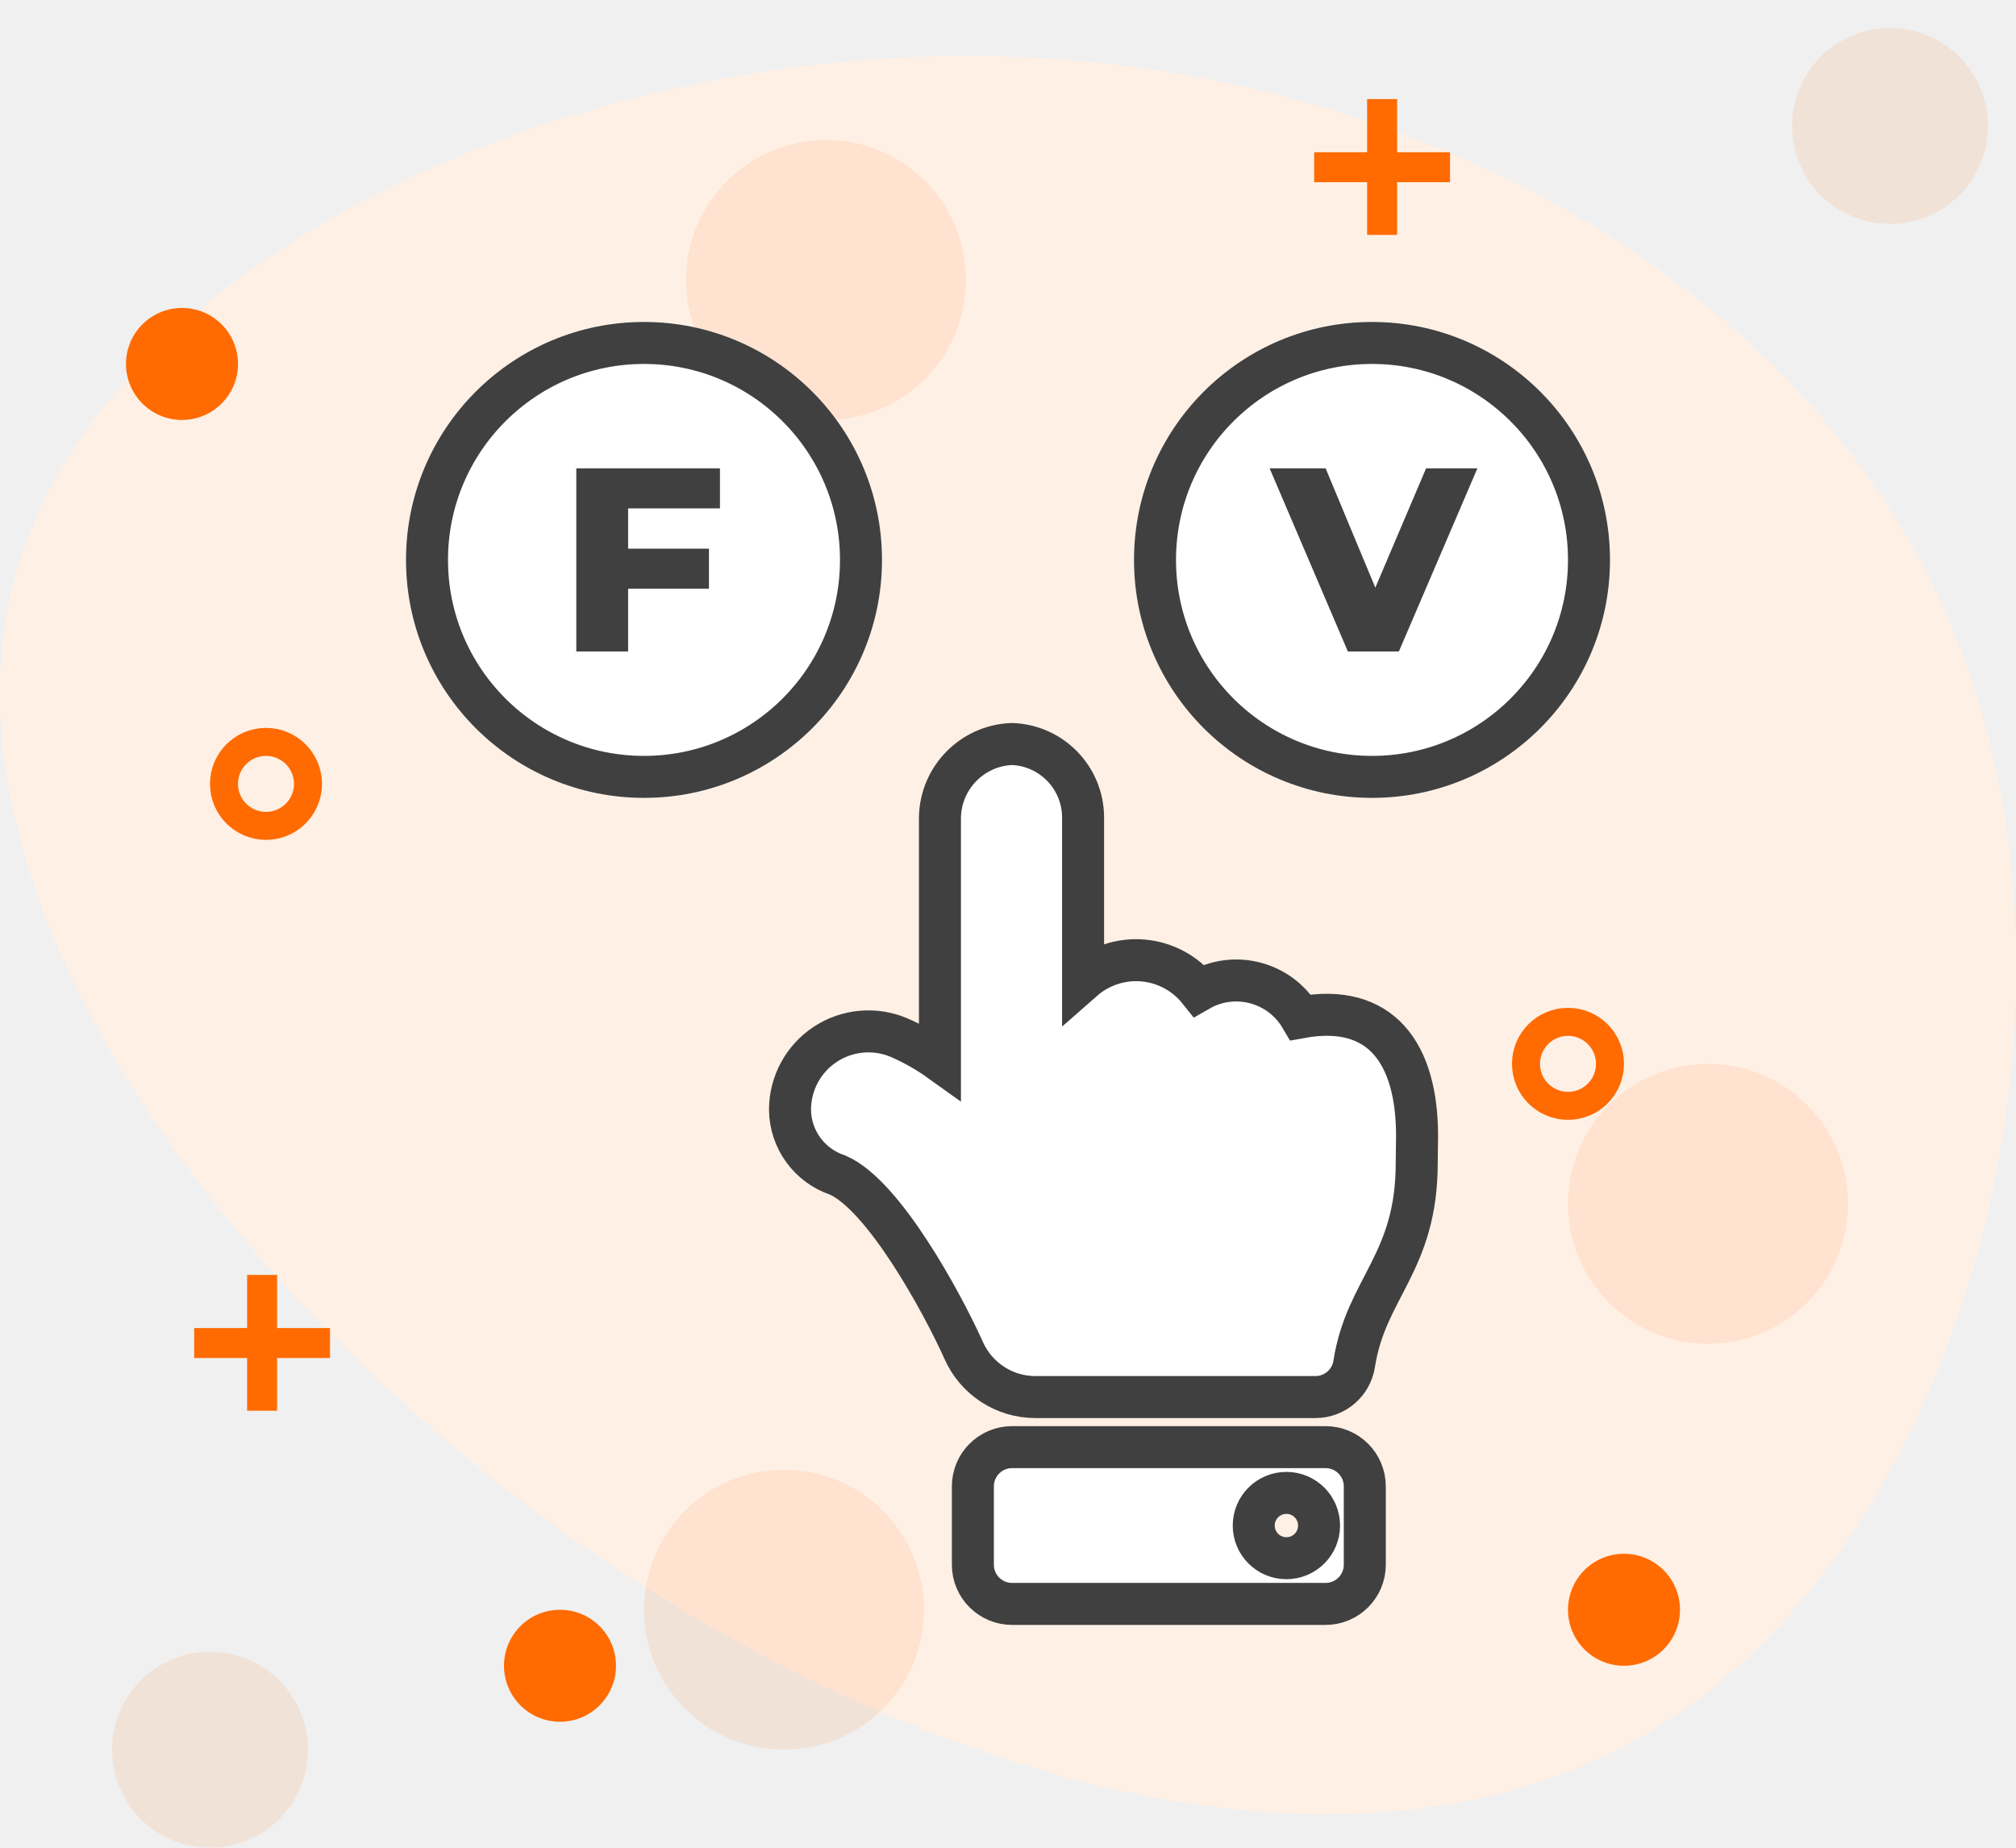
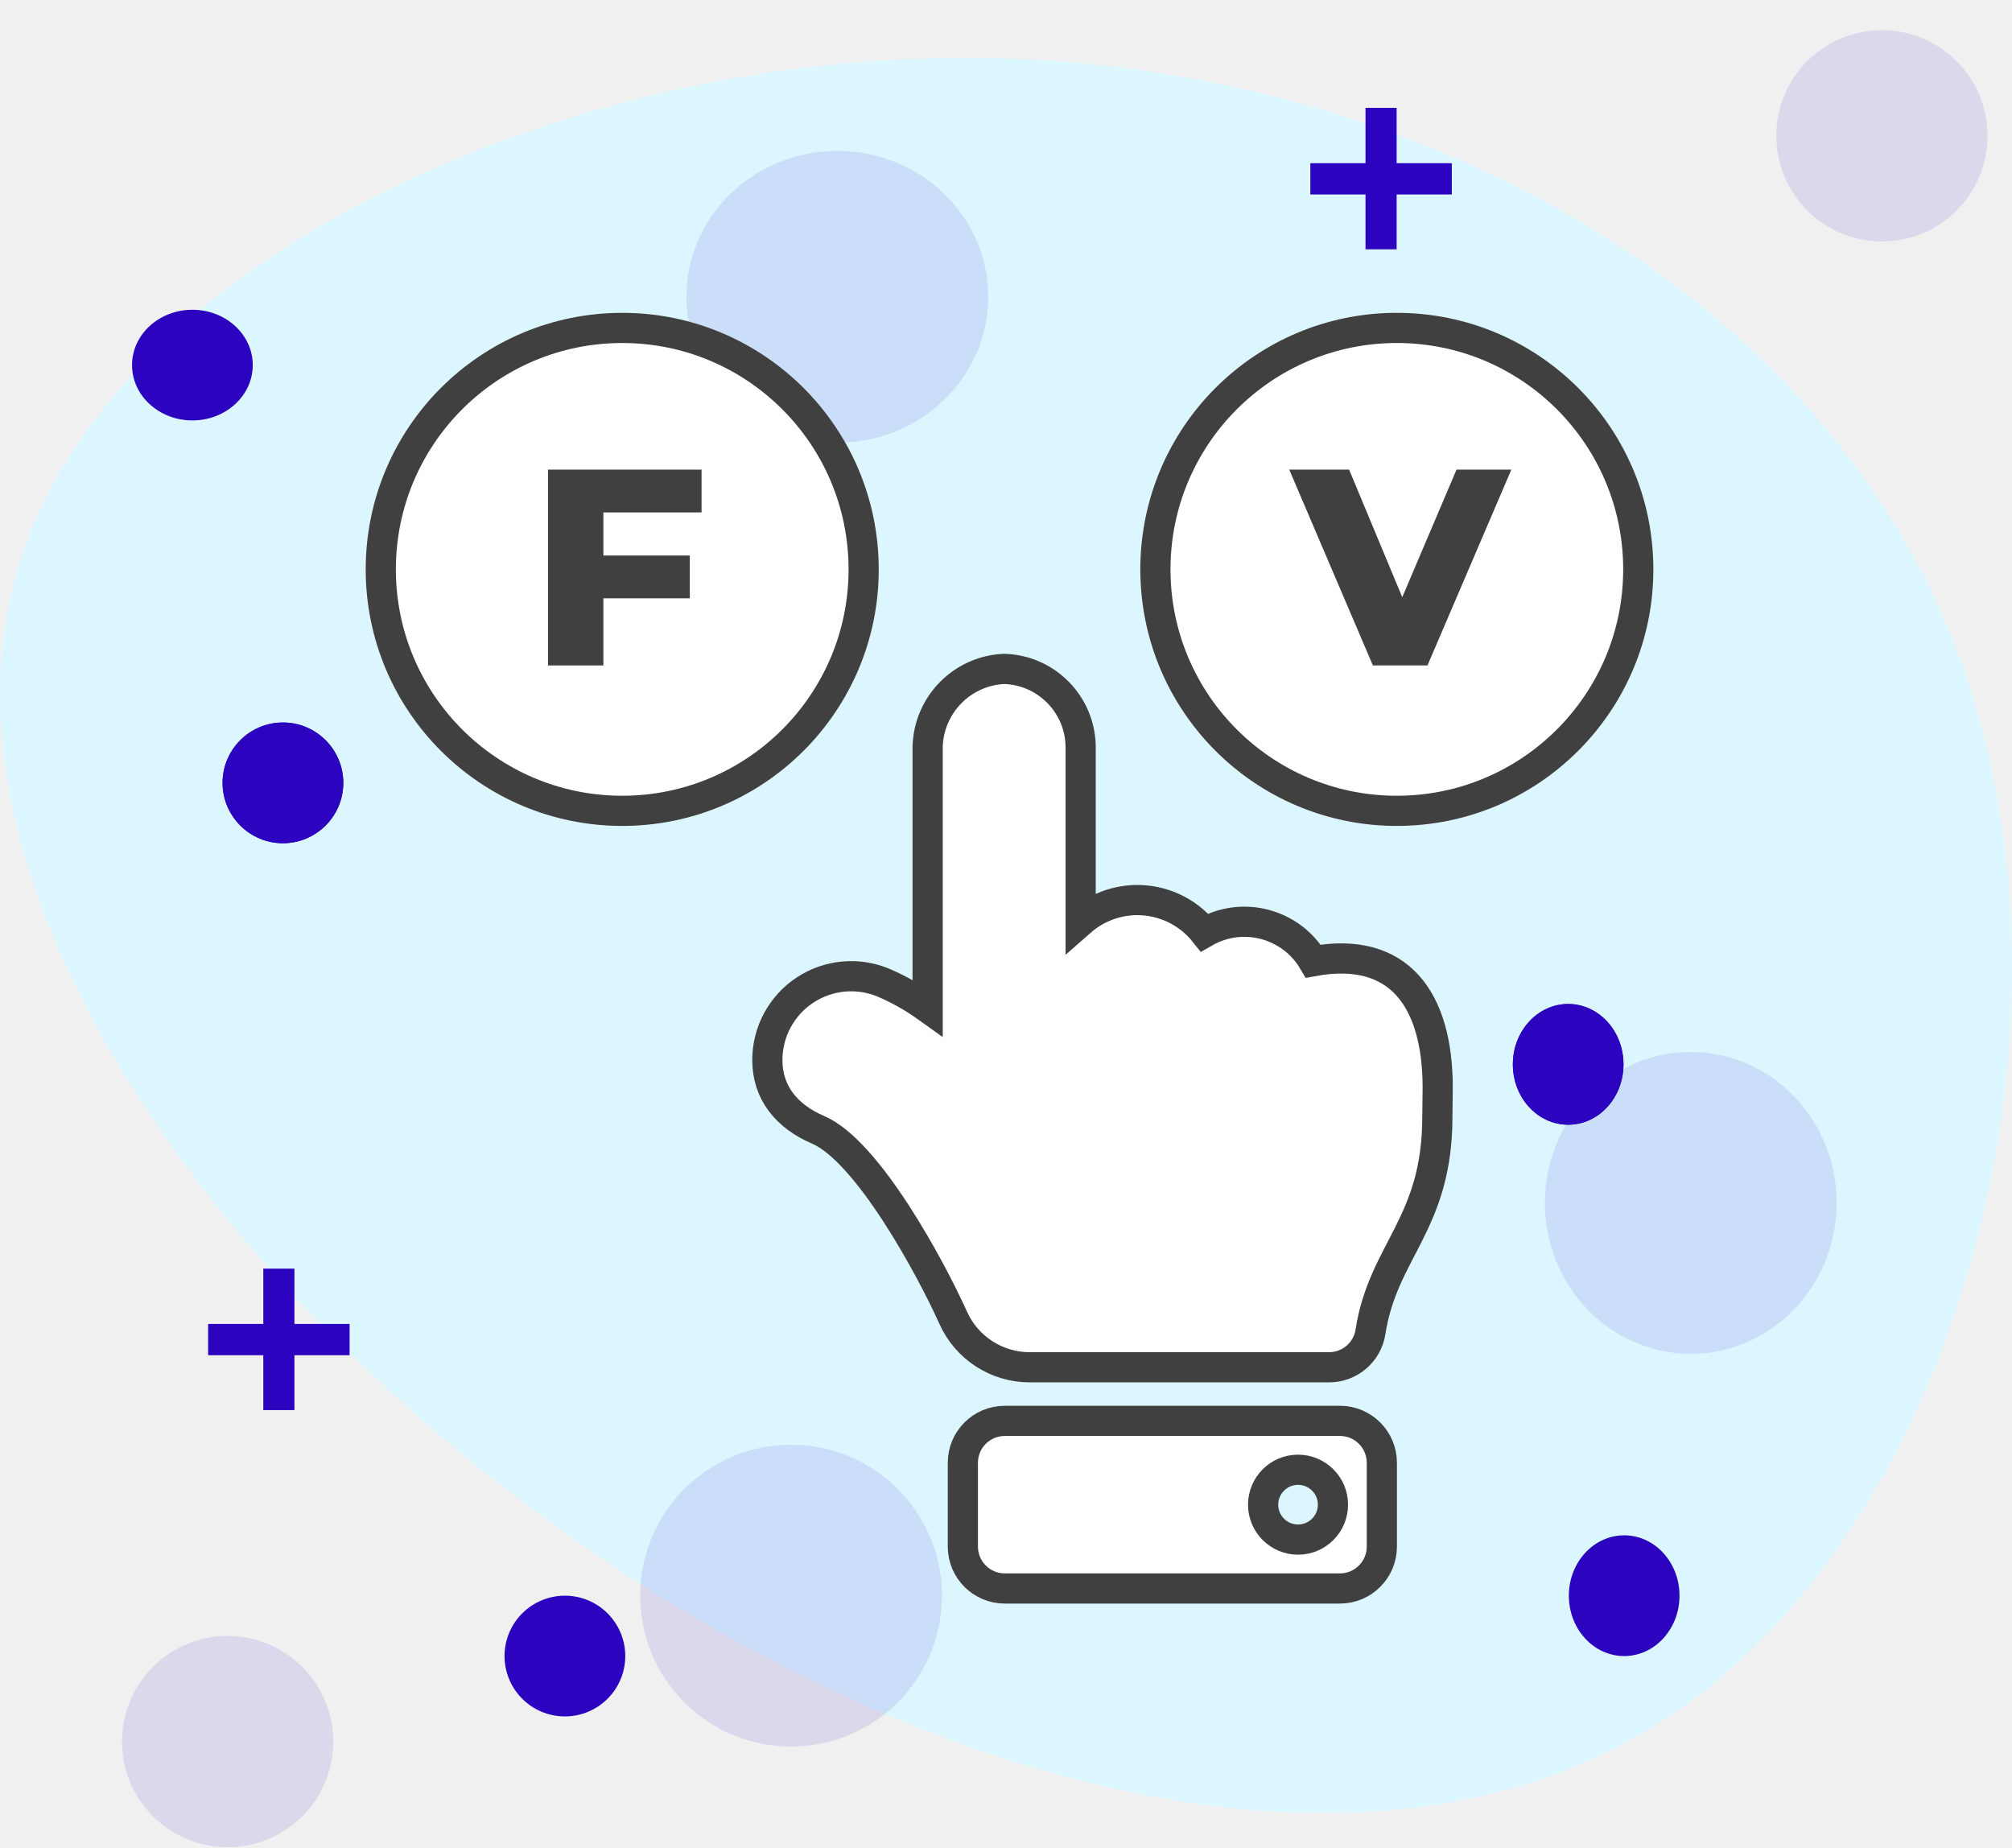
- <svg xmlns="http://www.w3.org/2000/svg" width="144" height="132" viewBox="0 0 144 132">
-   <g id="Grupo_27" data-name="Grupo 27" transform="translate(-8 -13)">
-     <path id="blob_2_" data-name="blob(2)" d="M70.952-16.161c9.669,26.2-.1,62.38-21.209,76C28.637,73.562-3.7,64.621-29.48,46.011S-74.5-.774-68.052-22.5C-61.606-44.336-29.48-59.619,1.294-59.1,31.964-58.58,61.283-42.361,70.952-16.161Z" transform="translate(77.306 76.112)" fill="#fff0e5" />
-     <g id="Grupo_3" data-name="Grupo 3" transform="translate(-5.665 -4.676)">
-       <text id="_" data-name="+" transform="translate(92.665 104.676)" fill="#ff6b00" font-size="20" font-family="Montserrat-Bold, Montserrat" font-weight="700">
-         <tspan x="-5.99" y="0">+</tspan>
-       </text>
-       <text id="_2" data-name="+" transform="translate(32.665 120.676)" fill="#ff6b00" font-size="20" font-family="Montserrat-Bold, Montserrat" font-weight="700">
-         <tspan x="-5.99" y="0">+</tspan>
-       </text>
-       <text id="_3" data-name="+" transform="translate(112.665 36.676)" fill="#ff6b00" font-size="20" font-family="Montserrat-Bold, Montserrat" font-weight="700">
-         <tspan x="-5.99" y="0">+</tspan>
-       </text>
-       <circle id="Elipse_1" data-name="Elipse 1" cx="4" cy="4" r="4" transform="translate(22.665 39.676)" fill="#ff6b00" />
-       <circle id="Elipse_2" data-name="Elipse 2" cx="4" cy="4" r="4" transform="translate(49.665 132.676)" fill="#ff6b00" />
-       <circle id="Elipse_5" data-name="Elipse 5" cx="4" cy="4" r="4" transform="translate(125.665 128.676)" fill="#ff6b00" />
-       <circle id="Elipse_6" data-name="Elipse 6" cx="10" cy="10" r="10" transform="translate(62.665 27.676)" fill="#ff6b00" opacity="0.1" />
-       <circle id="Elipse_7" data-name="Elipse 7" cx="10" cy="10" r="10" transform="translate(125.665 93.676)" fill="#ff6b00" opacity="0.1" />
-       <circle id="Elipse_11" data-name="Elipse 11" cx="7" cy="7" r="7" transform="translate(141.665 19.676)" fill="#ff6b00" opacity="0.1" />
-       <circle id="Elipse_12" data-name="Elipse 12" cx="7" cy="7" r="7" transform="translate(21.665 135.676)" fill="#ff6b00" opacity="0.1" />
-       <circle id="Elipse_8" data-name="Elipse 8" cx="10" cy="10" r="10" transform="translate(59.665 122.676)" fill="#ff6b00" opacity="0.1" />
-       <g id="Elipse_3" data-name="Elipse 3" transform="translate(121.665 89.676)" fill="none" stroke="#ff6b00" stroke-width="2">
-         <circle cx="4" cy="4" r="4" stroke="none" />
-         <circle cx="4" cy="4" r="3" fill="none" />
-       </g>
-       <g id="Elipse_4" data-name="Elipse 4" transform="translate(28.665 69.676)" fill="none" stroke="#ff6b00" stroke-width="2">
-         <circle cx="4" cy="4" r="4" stroke="none" />
-         <circle cx="4" cy="4" r="3" fill="none" />
-       </g>
-     </g>
-     <g id="Grupo_4" data-name="Grupo 4" transform="translate(9 20.651)">
-       <path id="Icon_awesome-hand-point-right" data-name="Icon awesome-hand-point-right" d="M61.431,15.822a5.259,5.259,0,0,1-5.225,5.112H44.56a5.737,5.737,0,0,1-.735,8.275,5.343,5.343,0,0,1-1.919,7.268c1.047,5.732-2.56,8.312-8.468,8.312-.32,0-1.548-.024-1.866-.023-7.228.02-8.968-3.623-14.431-4.469a2.8,2.8,0,0,1-2.364-2.765V17.526h0a5.6,5.6,0,0,1,3.32-5.114C21.467,10.9,29.226,6.692,30.64,3.393A4.971,4.971,0,0,1,35.305,0a5.6,5.6,0,0,1,5.146,7.8A15.853,15.853,0,0,1,38.8,10.71H56.206a5.344,5.344,0,0,1,5.225,5.112ZM11.2,15.862V38.256a2.8,2.8,0,0,1-2.8,2.8H2.8a2.8,2.8,0,0,1-2.8-2.8V15.862a2.8,2.8,0,0,1,2.8-2.8H8.4A2.8,2.8,0,0,1,11.2,15.862ZM7.931,35.457A2.333,2.333,0,1,0,5.6,37.79,2.333,2.333,0,0,0,7.931,35.457Z" transform="translate(55 107.36) rotate(-90)" fill="#fff" />
-       <path id="Icon_awesome-hand-point-right-2" data-name="Icon awesome-hand-point-right" d="M61.431,15.822a5.259,5.259,0,0,1-5.225,5.112H44.56a5.737,5.737,0,0,1-.735,8.275,5.343,5.343,0,0,1-1.919,7.268c1.047,5.732-2.56,8.312-8.468,8.312-.32,0-1.548-.024-1.866-.023-7.228.02-8.968-3.623-14.431-4.469a2.8,2.8,0,0,1-2.364-2.765V17.526h0a5.6,5.6,0,0,1,3.32-5.114C21.467,10.9,29.226,6.692,30.64,3.393A4.971,4.971,0,0,1,35.305,0a5.6,5.6,0,0,1,5.146,7.8A15.853,15.853,0,0,1,38.8,10.71H56.206a5.344,5.344,0,0,1,5.225,5.112ZM11.2,15.862V38.256a2.8,2.8,0,0,1-2.8,2.8H2.8a2.8,2.8,0,0,1-2.8-2.8V15.862a2.8,2.8,0,0,1,2.8-2.8H8.4A2.8,2.8,0,0,1,11.2,15.862ZM7.931,35.457A2.333,2.333,0,1,0,5.6,37.79,2.333,2.333,0,0,0,7.931,35.457Z" transform="translate(55.429 106.931) rotate(-90)" fill="none" stroke="#404040" stroke-width="3" />
-     </g>
-     <g id="Grupo_7" data-name="Grupo 7" transform="translate(2.018 1.181)">
-       <g id="Grupo_5" data-name="Grupo 5" transform="translate(87.326 35)">
-         <g id="Elipse_10" data-name="Elipse 10" transform="translate(-0.344 -0.181)" fill="#fff" stroke="#404040" stroke-width="3">
-           <circle cx="17" cy="17" r="17" stroke="none" />
-           <circle cx="17" cy="17" r="15.5" fill="none" />
+ <svg xmlns="http://www.w3.org/2000/svg" width="200" height="183.602" viewBox="0 0 200 183.602">
+   <g id="Grupo_134664" data-name="Grupo 134664" transform="translate(-229 -386)">
+     <g id="Grupo_80089" data-name="Grupo 80089" transform="translate(5.125 -5)">
+       <g id="Grupo_27" data-name="Grupo 27" transform="translate(223.875 391)">
+         <path id="blob_2_" data-name="blob(2)" d="M125.5.542c13.429,36.388-.144,86.639-29.457,105.555C66.726,125.158,21.818,112.74-13.993,86.892S-76.517,21.913-67.564-8.266c8.953-30.324,53.572-51.55,96.314-50.828C71.347-58.372,112.067-35.846,125.5.542Z" transform="translate(69.306 64.866)" fill="#dbf6ff" />
+         <g id="Grupo_3" data-name="Grupo 3" transform="translate(12.125 0)">
+           <text id="_" data-name="+" transform="translate(97.811 121.222)" fill="#ff6b00" font-size="29" font-family="Montserrat-Bold, Montserrat" font-weight="700">
+             <tspan x="-8.686" y="0">+</tspan>
+           </text>
+           <text id="_2" data-name="+" transform="translate(16.001 143.374)" fill="#2c04bf" font-size="29" font-family="Montserrat-Bold, Montserrat" font-weight="700">
+             <tspan x="-8.686" y="0">+</tspan>
+           </text>
+           <text id="_3" data-name="+" transform="translate(125.565 28)" fill="#2c04bf" font-size="29" font-family="Montserrat-Bold, Montserrat" font-weight="700">
+             <tspan x="-8.686" y="0">+</tspan>
+           </text>
+           <ellipse id="Elipse_1" data-name="Elipse 1" cx="6" cy="5.5" rx="6" ry="5.5" transform="translate(1 30.788)" fill="#2c04bf" />
+           <circle id="Elipse_2" data-name="Elipse 2" cx="6" cy="6" r="6" transform="translate(38.028 158.602)" fill="#2c04bf" />
+           <ellipse id="Elipse_5" data-name="Elipse 5" cx="5.5" cy="6" rx="5.5" ry="6" transform="translate(143.824 152.602)" fill="#2c04bf" />
+           <ellipse id="Elipse_6" data-name="Elipse 6" cx="15" cy="14.5" rx="15" ry="14.5" transform="translate(56.107 15)" fill="#2c04bf" opacity="0.1" />
+           <ellipse id="Elipse_7" data-name="Elipse 7" cx="14.5" cy="15" rx="14.5" ry="15" transform="translate(141.445 104.56)" fill="#2c04bf" opacity="0.1" />
+           <circle id="Elipse_11" data-name="Elipse 11" cx="10.5" cy="10.5" r="10.5" transform="translate(164.445 3)" fill="#2c04bf" opacity="0.1" />
+           <circle id="Elipse_12" data-name="Elipse 12" cx="10.5" cy="10.5" r="10.5" transform="translate(0 162.602)" fill="#2c04bf" opacity="0.1" />
+           <circle id="Elipse_8" data-name="Elipse 8" cx="15" cy="15" r="15" transform="translate(51.508 143.602)" fill="#2c04bf" opacity="0.1" />
+           <g id="Elipse_3" data-name="Elipse 3" transform="translate(138.257 99.79)" fill="#2c04bf" stroke="#2c04bf" stroke-width="2">
+             <ellipse cx="5.5" cy="6" rx="5.5" ry="6" stroke="none" />
+             <ellipse cx="5.5" cy="6" rx="4.5" ry="5" fill="none" />
+           </g>
+           <g id="Elipse_4" data-name="Elipse 4" transform="translate(10 71.812)" fill="#2c04bf" stroke="#2c04bf" stroke-width="2">
+             <circle cx="6" cy="6" r="6" stroke="none" />
+             <circle cx="6" cy="6" r="5" fill="none" />
+           </g>
        </g>
-         <path id="Trazado_23" data-name="Trazado 23" d="M6.9-14,1.292-.919H-2.352L-7.94-14h4L-.39-5.478,3.235-14Z" transform="translate(17.284 24.278)" fill="#404040" />
-       </g>
-       <g id="Grupo_6" data-name="Grupo 6" transform="translate(35 35)">
-         <g id="Elipse_9" data-name="Elipse 9" transform="translate(-0.018 -0.181)" fill="#fff" stroke="#404040" stroke-width="3">
-           <circle cx="17" cy="17" r="17" stroke="none" />
-           <circle cx="17" cy="17" r="15.5" fill="none" />
+         <g id="Grupo_4" data-name="Grupo 4" transform="translate(75.638 66.484)">
+           <path id="Icon_awesome-hand-point-right" data-name="Icon awesome-hand-point-right" d="M91.4,23.54a7.825,7.825,0,0,1-7.774,7.605H66.3a8.536,8.536,0,0,1-1.093,12.311,7.949,7.949,0,0,1-2.855,10.814c1.557,8.528-3.808,12.367-12.6,12.367-.477,0-2.3-.035-2.777-.034-10.754.029-13.344-5.391-21.472-6.649a4.16,4.16,0,0,1-3.517-4.113V26.076h0a8.33,8.33,0,0,1,4.939-7.609c5.013-2.255,16.557-8.51,18.661-13.418C46.941,1.891,49.3,0,52.529,0a8.335,8.335,0,0,1,7.656,11.611,23.586,23.586,0,0,1-2.456,4.324h25.9A7.951,7.951,0,0,1,91.4,23.54Zm-74.741.06V56.919a4.165,4.165,0,0,1-4.165,4.165H4.165A4.165,4.165,0,0,1,0,56.919V23.6a4.165,4.165,0,0,1,4.165-4.165h8.33A4.165,4.165,0,0,1,16.659,23.6ZM11.8,52.755A3.471,3.471,0,1,0,8.33,56.225,3.471,3.471,0,0,0,11.8,52.755Z" transform="translate(0 92.038) rotate(-90)" fill="#fff" />
+           <path id="Icon_awesome-hand-point-right-2" data-name="Icon awesome-hand-point-right" d="M91.4,23.54a7.825,7.825,0,0,1-7.774,7.605H66.3a8.536,8.536,0,0,1-1.093,12.311,7.949,7.949,0,0,1-2.855,10.814c1.557,8.528-3.808,12.367-12.6,12.367-.477,0-2.3-.035-2.777-.034-10.754.029-13.344-5.391-21.472-6.649a4.16,4.16,0,0,1-3.517-4.113V26.076h0a8.33,8.33,0,0,1,4.939-7.609c5.013-2.255,16.557-8.51,18.661-13.418C46.941,1.891,49.3,0,52.529,0a8.335,8.335,0,0,1,7.656,11.611,23.586,23.586,0,0,1-2.456,4.324h25.9A7.951,7.951,0,0,1,91.4,23.54Zm-74.741.06V56.919a4.165,4.165,0,0,1-4.165,4.165H4.165A4.165,4.165,0,0,1,0,56.919V23.6a4.165,4.165,0,0,1,4.165-4.165h8.33A4.165,4.165,0,0,1,16.659,23.6ZM11.8,52.755A3.471,3.471,0,1,0,8.33,56.225,3.471,3.471,0,0,0,11.8,52.755Z" transform="translate(0.638 91.401) rotate(-90)" fill="none" stroke="#404040" stroke-width="3" />
        </g>
-         <path id="Trazado_22" data-name="Trazado 22" d="M-1.32-11.141v2.878H4.455V-5.4H-1.32V-.919h-3.7V-14H5.24v2.859Z" transform="translate(17.167 24.278)" fill="#404040" />
+         <g id="Grupo_7" data-name="Grupo 7" transform="translate(36.351 31.093)">
+           <g id="Grupo_5" data-name="Grupo 5" transform="translate(77)">
+             <g id="Elipse_10" data-name="Elipse 10" fill="#fff" stroke="#404040" stroke-width="3">
+               <circle cx="25.5" cy="25.5" r="25.5" stroke="none" />
+               <circle cx="25.5" cy="25.5" r="24" fill="none" />
+             </g>
+             <path id="Trazado_23" data-name="Trazado 23" d="M14.137-14,5.8,5.463H.374L-7.94-14h5.95L3.293-1.321,8.687-14Z" transform="translate(22.745 29.585)" fill="#404040" />
+           </g>
+           <g id="Grupo_6" data-name="Grupo 6">
+             <g id="Elipse_9" data-name="Elipse 9" fill="#fff" stroke="#404040" stroke-width="3">
+               <circle cx="25.5" cy="25.5" r="25.5" stroke="none" />
+               <circle cx="25.5" cy="25.5" r="24" fill="none" />
+             </g>
+             <path id="Trazado_22" data-name="Trazado 22" d="M.485-9.746v4.282H9.077V-1.21H.485V5.463H-5.02V-14H10.245v4.254Z" transform="translate(23.142 29.585)" fill="#404040" />
+           </g>
+         </g>
      </g>
    </g>
  </g>
</svg>
